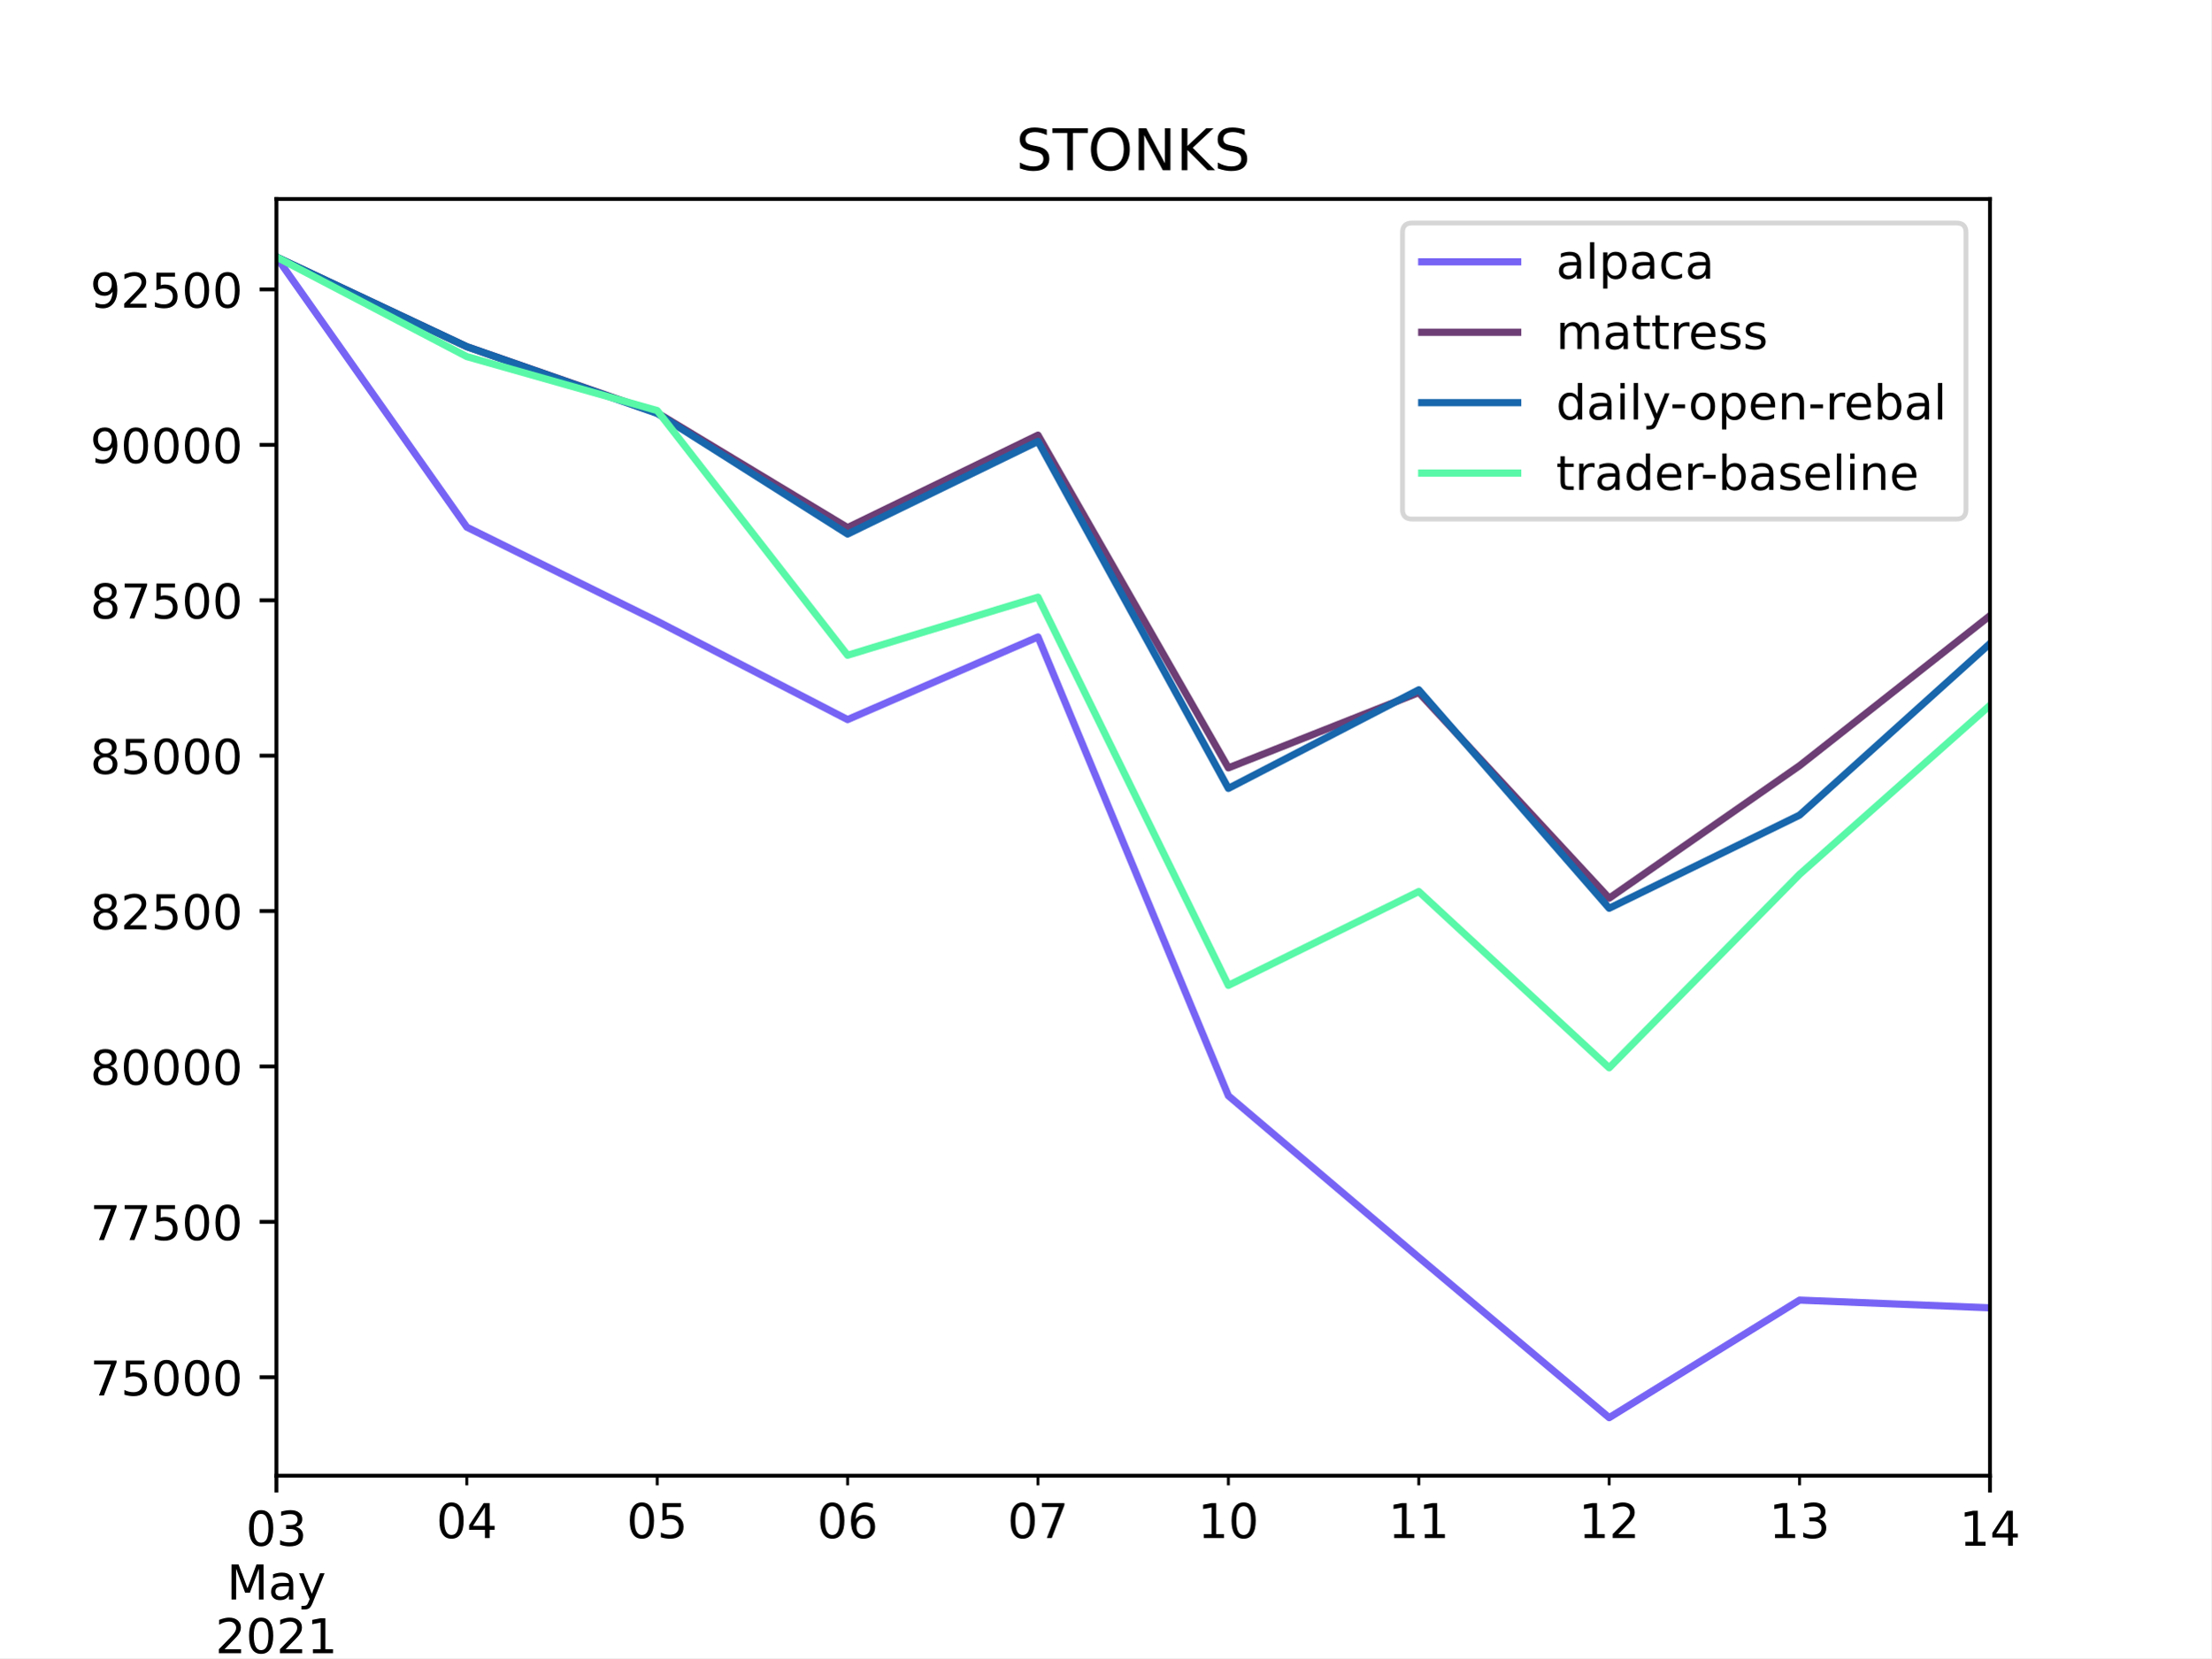
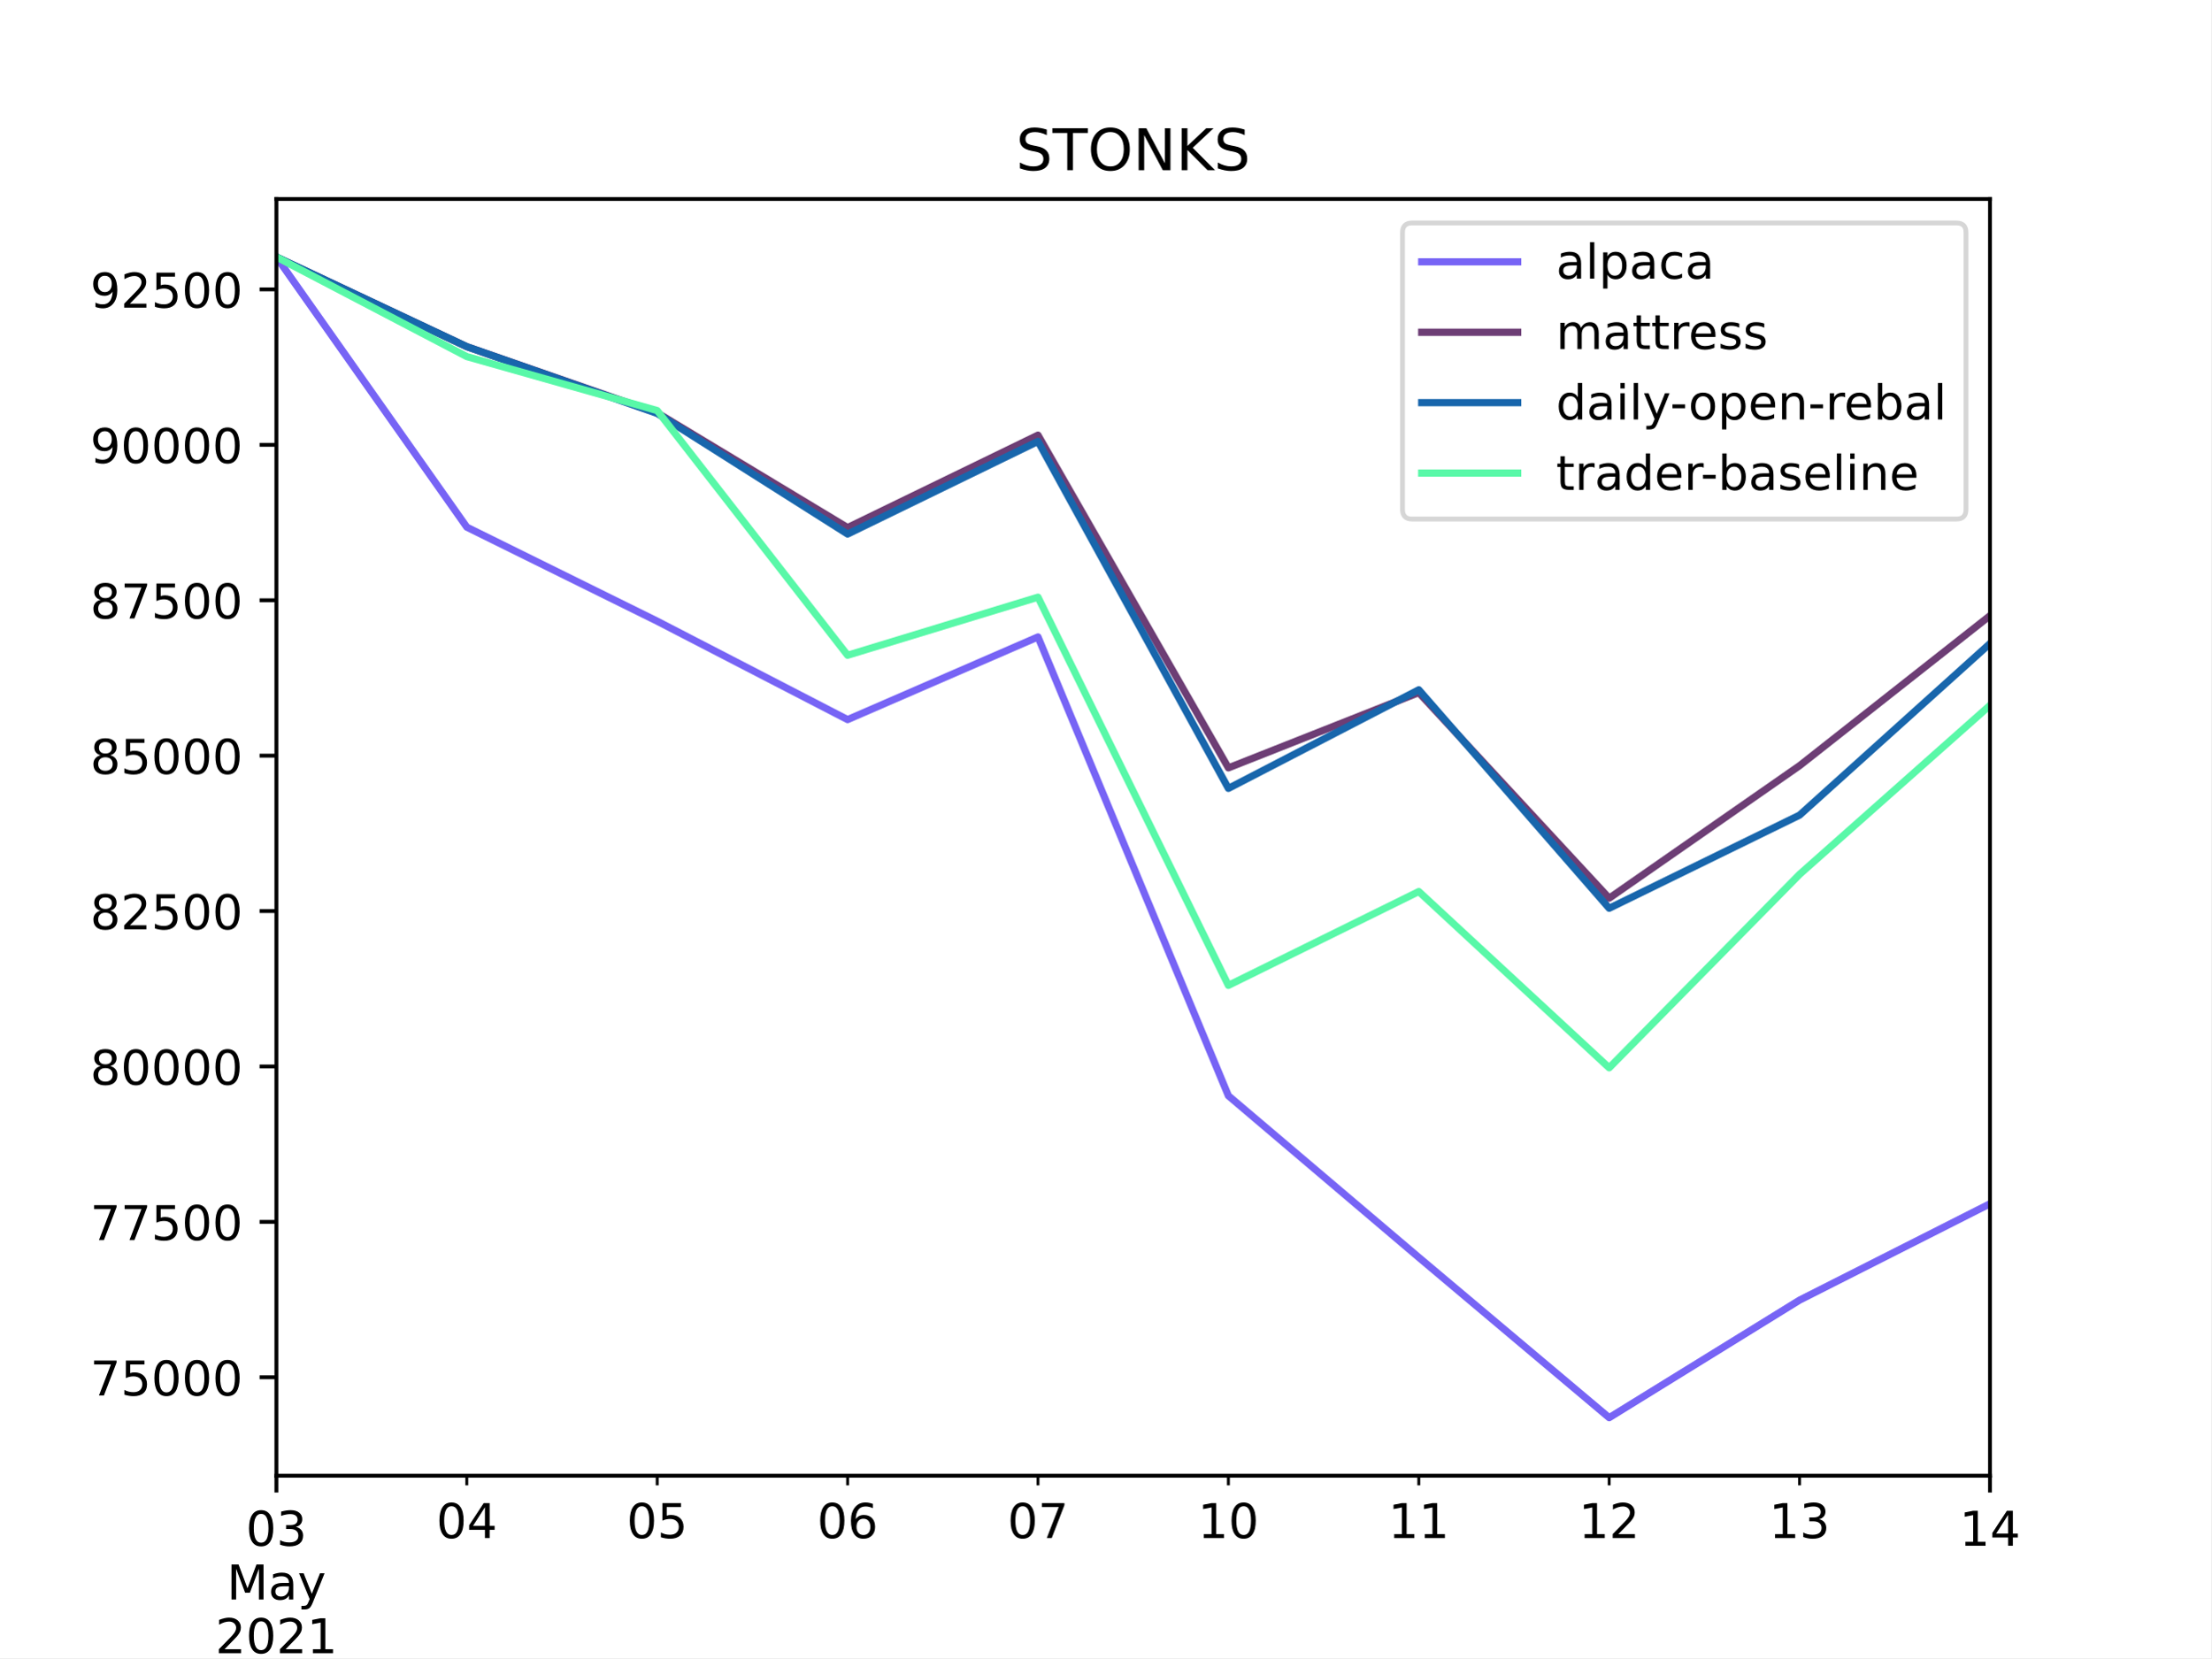
<svg xmlns="http://www.w3.org/2000/svg" xmlns:xlink="http://www.w3.org/1999/xlink" height="345.6pt" version="1.1" viewBox="0 0 460.8 345.6" width="460.8pt">
  <defs>
    <style type="text/css">*{stroke-linecap:butt;stroke-linejoin:round;}</style>
  </defs>
  <g id="figure_1">
    <g id="patch_1">
      <path d="M 0 345.6  L 460.8 345.6  L 460.8 0  L 0 0  z " style="fill:#ffffff;" />
    </g>
    <g id="axes_1">
      <g id="patch_2">
        <path d="M 57.6 307.584  L 414.72 307.584  L 414.72 41.472  L 57.6 41.472  z " style="fill:#ffffff;" />
      </g>
      <g id="matplotlib.axis_1">
        <g id="xtick_1">
          <g id="line2d_1">
            <defs>
-               <path d="M 0 0  L 0 3.5  " id="mb68e59e9f8" style="stroke:#000000;stroke-width:0.8;" />
-             </defs>
-             <g>
-               <use style="stroke:#000000;stroke-width:0.8;" x="57.6" xlink:href="#mb68e59e9f8" y="307.584" />
+               <path d="M 0 0  L 0 3.5  " id="me811b31e30" style="stroke:#000000;stroke-width:0.8;" />
+             </defs>
+             <g>
+               <use style="stroke:#000000;stroke-width:0.8;" x="57.6" xlink:href="#me811b31e30" y="307.584" />
            </g>
          </g>
          <g id="text_1">
            <g transform="translate(51.2375 322.1824)scale(0.1 -0.1)">
              <defs>
                <path d="M 2034 4250  Q 1547 4250 1301 3770  Q 1056 3291 1056 2328  Q 1056 1369 1301 889  Q 1547 409 2034 409  Q 2525 409 2770 889  Q 3016 1369 3016 2328  Q 3016 3291 2770 3770  Q 2525 4250 2034 4250  z M 2034 4750  Q 2819 4750 3233 4129  Q 3647 3509 3647 2328  Q 3647 1150 3233 529  Q 2819 -91 2034 -91  Q 1250 -91 836 529  Q 422 1150 422 2328  Q 422 3509 836 4129  Q 1250 4750 2034 4750  z " id="DejaVuSans-30" transform="scale(0.015625)" />
                <path d="M 2597 2516  Q 3050 2419 3304 2112  Q 3559 1806 3559 1356  Q 3559 666 3084 287  Q 2609 -91 1734 -91  Q 1441 -91 1130 -33  Q 819 25 488 141  L 488 750  Q 750 597 1062 519  Q 1375 441 1716 441  Q 2309 441 2620 675  Q 2931 909 2931 1356  Q 2931 1769 2642 2001  Q 2353 2234 1838 2234  L 1294 2234  L 1294 2753  L 1863 2753  Q 2328 2753 2575 2939  Q 2822 3125 2822 3475  Q 2822 3834 2567 4026  Q 2313 4219 1838 4219  Q 1578 4219 1281 4162  Q 984 4106 628 3988  L 628 4550  Q 988 4650 1302 4700  Q 1616 4750 1894 4750  Q 2613 4750 3031 4423  Q 3450 4097 3450 3541  Q 3450 3153 3228 2886  Q 3006 2619 2597 2516  z " id="DejaVuSans-33" transform="scale(0.015625)" />
              </defs>
              <use xlink:href="#DejaVuSans-30" />
              <use x="63.623" xlink:href="#DejaVuSans-33" />
            </g>
            <g transform="translate(47.2625 333.3802)scale(0.1 -0.1)">
              <defs>
                <path d="M 628 4666  L 1569 4666  L 2759 1491  L 3956 4666  L 4897 4666  L 4897 0  L 4281 0  L 4281 4097  L 3078 897  L 2444 897  L 1241 4097  L 1241 0  L 628 0  L 628 4666  z " id="DejaVuSans-4d" transform="scale(0.015625)" />
                <path d="M 2194 1759  Q 1497 1759 1228 1600  Q 959 1441 959 1056  Q 959 750 1161 570  Q 1363 391 1709 391  Q 2188 391 2477 730  Q 2766 1069 2766 1631  L 2766 1759  L 2194 1759  z M 3341 1997  L 3341 0  L 2766 0  L 2766 531  Q 2569 213 2275 61  Q 1981 -91 1556 -91  Q 1019 -91 701 211  Q 384 513 384 1019  Q 384 1609 779 1909  Q 1175 2209 1959 2209  L 2766 2209  L 2766 2266  Q 2766 2663 2505 2880  Q 2244 3097 1772 3097  Q 1472 3097 1187 3025  Q 903 2953 641 2809  L 641 3341  Q 956 3463 1253 3523  Q 1550 3584 1831 3584  Q 2591 3584 2966 3190  Q 3341 2797 3341 1997  z " id="DejaVuSans-61" transform="scale(0.015625)" />
                <path d="M 2059 -325  Q 1816 -950 1584 -1140  Q 1353 -1331 966 -1331  L 506 -1331  L 506 -850  L 844 -850  Q 1081 -850 1212 -737  Q 1344 -625 1503 -206  L 1606 56  L 191 3500  L 800 3500  L 1894 763  L 2988 3500  L 3597 3500  L 2059 -325  z " id="DejaVuSans-79" transform="scale(0.015625)" />
              </defs>
              <use xlink:href="#DejaVuSans-4d" />
              <use x="86.279" xlink:href="#DejaVuSans-61" />
              <use x="147.559" xlink:href="#DejaVuSans-79" />
            </g>
            <g transform="translate(44.875 344.5781)scale(0.1 -0.1)">
              <defs>
                <path d="M 1228 531  L 3431 531  L 3431 0  L 469 0  L 469 531  Q 828 903 1448 1529  Q 2069 2156 2228 2338  Q 2531 2678 2651 2914  Q 2772 3150 2772 3378  Q 2772 3750 2511 3984  Q 2250 4219 1831 4219  Q 1534 4219 1204 4116  Q 875 4013 500 3803  L 500 4441  Q 881 4594 1212 4672  Q 1544 4750 1819 4750  Q 2544 4750 2975 4387  Q 3406 4025 3406 3419  Q 3406 3131 3298 2873  Q 3191 2616 2906 2266  Q 2828 2175 2409 1742  Q 1991 1309 1228 531  z " id="DejaVuSans-32" transform="scale(0.015625)" />
                <path d="M 794 531  L 1825 531  L 1825 4091  L 703 3866  L 703 4441  L 1819 4666  L 2450 4666  L 2450 531  L 3481 531  L 3481 0  L 794 0  L 794 531  z " id="DejaVuSans-31" transform="scale(0.015625)" />
              </defs>
              <use xlink:href="#DejaVuSans-32" />
              <use x="63.623" xlink:href="#DejaVuSans-30" />
              <use x="127.246" xlink:href="#DejaVuSans-32" />
              <use x="190.869" xlink:href="#DejaVuSans-31" />
            </g>
          </g>
        </g>
        <g id="xtick_2">
          <g id="line2d_2">
            <g>
-               <use style="stroke:#000000;stroke-width:0.8;" x="414.72" xlink:href="#mb68e59e9f8" y="307.584" />
+               <use style="stroke:#000000;stroke-width:0.8;" x="414.72" xlink:href="#me811b31e30" y="307.584" />
            </g>
          </g>
          <g id="text_2">
            <g transform="translate(408.3575 322.1824)scale(0.1 -0.1)">
              <defs>
                <path d="M 2419 4116  L 825 1625  L 2419 1625  L 2419 4116  z M 2253 4666  L 3047 4666  L 3047 1625  L 3713 1625  L 3713 1100  L 3047 1100  L 3047 0  L 2419 0  L 2419 1100  L 313 1100  L 313 1709  L 2253 4666  z " id="DejaVuSans-34" transform="scale(0.015625)" />
              </defs>
              <use xlink:href="#DejaVuSans-31" />
              <use x="63.623" xlink:href="#DejaVuSans-34" />
            </g>
          </g>
        </g>
        <g id="xtick_3">
          <g id="line2d_3">
            <defs>
-               <path d="M 0 0  L 0 2  " id="m714d534523" style="stroke:#000000;stroke-width:0.6;" />
-             </defs>
-             <g>
-               <use style="stroke:#000000;stroke-width:0.6;" x="97.28" xlink:href="#m714d534523" y="307.584" />
+               <path d="M 0 0  L 0 2  " id="m254b91ada6" style="stroke:#000000;stroke-width:0.6;" />
+             </defs>
+             <g>
+               <use style="stroke:#000000;stroke-width:0.6;" x="97.28" xlink:href="#m254b91ada6" y="307.584" />
            </g>
          </g>
          <g id="text_3">
            <g transform="translate(90.9175 320.5824)scale(0.1 -0.1)">
              <use xlink:href="#DejaVuSans-30" />
              <use x="63.623" xlink:href="#DejaVuSans-34" />
            </g>
          </g>
        </g>
        <g id="xtick_4">
          <g id="line2d_4">
            <g>
-               <use style="stroke:#000000;stroke-width:0.6;" x="136.96" xlink:href="#m714d534523" y="307.584" />
+               <use style="stroke:#000000;stroke-width:0.6;" x="136.96" xlink:href="#m254b91ada6" y="307.584" />
            </g>
          </g>
          <g id="text_4">
            <g transform="translate(130.5975 320.5824)scale(0.1 -0.1)">
              <defs>
                <path d="M 691 4666  L 3169 4666  L 3169 4134  L 1269 4134  L 1269 2991  Q 1406 3038 1543 3061  Q 1681 3084 1819 3084  Q 2600 3084 3056 2656  Q 3513 2228 3513 1497  Q 3513 744 3044 326  Q 2575 -91 1722 -91  Q 1428 -91 1123 -41  Q 819 9 494 109  L 494 744  Q 775 591 1075 516  Q 1375 441 1709 441  Q 2250 441 2565 725  Q 2881 1009 2881 1497  Q 2881 1984 2565 2268  Q 2250 2553 1709 2553  Q 1456 2553 1204 2497  Q 953 2441 691 2322  L 691 4666  z " id="DejaVuSans-35" transform="scale(0.015625)" />
              </defs>
              <use xlink:href="#DejaVuSans-30" />
              <use x="63.623" xlink:href="#DejaVuSans-35" />
            </g>
          </g>
        </g>
        <g id="xtick_5">
          <g id="line2d_5">
            <g>
-               <use style="stroke:#000000;stroke-width:0.6;" x="176.64" xlink:href="#m714d534523" y="307.584" />
+               <use style="stroke:#000000;stroke-width:0.6;" x="176.64" xlink:href="#m254b91ada6" y="307.584" />
            </g>
          </g>
          <g id="text_5">
            <g transform="translate(170.2775 320.5824)scale(0.1 -0.1)">
              <defs>
                <path d="M 2113 2584  Q 1688 2584 1439 2293  Q 1191 2003 1191 1497  Q 1191 994 1439 701  Q 1688 409 2113 409  Q 2538 409 2786 701  Q 3034 994 3034 1497  Q 3034 2003 2786 2293  Q 2538 2584 2113 2584  z M 3366 4563  L 3366 3988  Q 3128 4100 2886 4159  Q 2644 4219 2406 4219  Q 1781 4219 1451 3797  Q 1122 3375 1075 2522  Q 1259 2794 1537 2939  Q 1816 3084 2150 3084  Q 2853 3084 3261 2657  Q 3669 2231 3669 1497  Q 3669 778 3244 343  Q 2819 -91 2113 -91  Q 1303 -91 875 529  Q 447 1150 447 2328  Q 447 3434 972 4092  Q 1497 4750 2381 4750  Q 2619 4750 2861 4703  Q 3103 4656 3366 4563  z " id="DejaVuSans-36" transform="scale(0.015625)" />
              </defs>
              <use xlink:href="#DejaVuSans-30" />
              <use x="63.623" xlink:href="#DejaVuSans-36" />
            </g>
          </g>
        </g>
        <g id="xtick_6">
          <g id="line2d_6">
            <g>
-               <use style="stroke:#000000;stroke-width:0.6;" x="216.32" xlink:href="#m714d534523" y="307.584" />
+               <use style="stroke:#000000;stroke-width:0.6;" x="216.32" xlink:href="#m254b91ada6" y="307.584" />
            </g>
          </g>
          <g id="text_6">
            <g transform="translate(209.9575 320.5824)scale(0.1 -0.1)">
              <defs>
                <path d="M 525 4666  L 3525 4666  L 3525 4397  L 1831 0  L 1172 0  L 2766 4134  L 525 4134  L 525 4666  z " id="DejaVuSans-37" transform="scale(0.015625)" />
              </defs>
              <use xlink:href="#DejaVuSans-30" />
              <use x="63.623" xlink:href="#DejaVuSans-37" />
            </g>
          </g>
        </g>
        <g id="xtick_7">
          <g id="line2d_7">
            <g>
-               <use style="stroke:#000000;stroke-width:0.6;" x="256" xlink:href="#m714d534523" y="307.584" />
+               <use style="stroke:#000000;stroke-width:0.6;" x="256" xlink:href="#m254b91ada6" y="307.584" />
            </g>
          </g>
          <g id="text_7">
            <g transform="translate(249.6375 320.5824)scale(0.1 -0.1)">
              <use xlink:href="#DejaVuSans-31" />
              <use x="63.623" xlink:href="#DejaVuSans-30" />
            </g>
          </g>
        </g>
        <g id="xtick_8">
          <g id="line2d_8">
            <g>
-               <use style="stroke:#000000;stroke-width:0.6;" x="295.68" xlink:href="#m714d534523" y="307.584" />
+               <use style="stroke:#000000;stroke-width:0.6;" x="295.68" xlink:href="#m254b91ada6" y="307.584" />
            </g>
          </g>
          <g id="text_8">
            <g transform="translate(289.3175 320.5824)scale(0.1 -0.1)">
              <use xlink:href="#DejaVuSans-31" />
              <use x="63.623" xlink:href="#DejaVuSans-31" />
            </g>
          </g>
        </g>
        <g id="xtick_9">
          <g id="line2d_9">
            <g>
-               <use style="stroke:#000000;stroke-width:0.6;" x="335.36" xlink:href="#m714d534523" y="307.584" />
+               <use style="stroke:#000000;stroke-width:0.6;" x="335.36" xlink:href="#m254b91ada6" y="307.584" />
            </g>
          </g>
          <g id="text_9">
            <g transform="translate(328.9975 320.5824)scale(0.1 -0.1)">
              <use xlink:href="#DejaVuSans-31" />
              <use x="63.623" xlink:href="#DejaVuSans-32" />
            </g>
          </g>
        </g>
        <g id="xtick_10">
          <g id="line2d_10">
            <g>
-               <use style="stroke:#000000;stroke-width:0.6;" x="375.04" xlink:href="#m714d534523" y="307.584" />
+               <use style="stroke:#000000;stroke-width:0.6;" x="375.04" xlink:href="#m254b91ada6" y="307.584" />
            </g>
          </g>
          <g id="text_10">
            <g transform="translate(368.6775 320.5824)scale(0.1 -0.1)">
              <use xlink:href="#DejaVuSans-31" />
              <use x="63.623" xlink:href="#DejaVuSans-33" />
            </g>
          </g>
        </g>
        <g id="text_11">
          <g transform="translate(224.885 358.2562)scale(0.1 -0.1)">
            <defs>
              <path d="M 2906 2969  L 2906 4863  L 3481 4863  L 3481 0  L 2906 0  L 2906 525  Q 2725 213 2448 61  Q 2172 -91 1784 -91  Q 1150 -91 751 415  Q 353 922 353 1747  Q 353 2572 751 3078  Q 1150 3584 1784 3584  Q 2172 3584 2448 3432  Q 2725 3281 2906 2969  z M 947 1747  Q 947 1113 1208 752  Q 1469 391 1925 391  Q 2381 391 2643 752  Q 2906 1113 2906 1747  Q 2906 2381 2643 2742  Q 2381 3103 1925 3103  Q 1469 3103 1208 2742  Q 947 2381 947 1747  z " id="DejaVuSans-64" transform="scale(0.015625)" />
              <path d="M 1172 4494  L 1172 3500  L 2356 3500  L 2356 3053  L 1172 3053  L 1172 1153  Q 1172 725 1289 603  Q 1406 481 1766 481  L 2356 481  L 2356 0  L 1766 0  Q 1100 0 847 248  Q 594 497 594 1153  L 594 3053  L 172 3053  L 172 3500  L 594 3500  L 594 4494  L 1172 4494  z " id="DejaVuSans-74" transform="scale(0.015625)" />
              <path d="M 3597 1894  L 3597 1613  L 953 1613  Q 991 1019 1311 708  Q 1631 397 2203 397  Q 2534 397 2845 478  Q 3156 559 3463 722  L 3463 178  Q 3153 47 2828 -22  Q 2503 -91 2169 -91  Q 1331 -91 842 396  Q 353 884 353 1716  Q 353 2575 817 3079  Q 1281 3584 2069 3584  Q 2775 3584 3186 3129  Q 3597 2675 3597 1894  z M 3022 2063  Q 3016 2534 2758 2815  Q 2500 3097 2075 3097  Q 1594 3097 1305 2825  Q 1016 2553 972 2059  L 3022 2063  z " id="DejaVuSans-65" transform="scale(0.015625)" />
            </defs>
            <use xlink:href="#DejaVuSans-64" />
            <use x="63.477" xlink:href="#DejaVuSans-61" />
            <use x="124.756" xlink:href="#DejaVuSans-74" />
            <use x="163.965" xlink:href="#DejaVuSans-65" />
          </g>
        </g>
      </g>
      <g id="matplotlib.axis_2">
        <g id="ytick_1">
          <g id="line2d_11">
            <defs>
-               <path d="M 0 0  L -3.5 0  " id="mf6eb2d9288" style="stroke:#000000;stroke-width:0.8;" />
-             </defs>
-             <g>
-               <use style="stroke:#000000;stroke-width:0.8;" x="57.6" xlink:href="#mf6eb2d9288" y="287.07" />
+               <path d="M 0 0  L -3.5 0  " id="mfec9606455" style="stroke:#000000;stroke-width:0.8;" />
+             </defs>
+             <g>
+               <use style="stroke:#000000;stroke-width:0.8;" x="57.6" xlink:href="#mfec9606455" y="287.07" />
            </g>
          </g>
          <g id="text_12">
            <g transform="translate(18.7875 290.8691)scale(0.1 -0.1)">
              <use xlink:href="#DejaVuSans-37" />
              <use x="63.623" xlink:href="#DejaVuSans-35" />
              <use x="127.246" xlink:href="#DejaVuSans-30" />
              <use x="190.869" xlink:href="#DejaVuSans-30" />
              <use x="254.492" xlink:href="#DejaVuSans-30" />
            </g>
          </g>
        </g>
        <g id="ytick_2">
          <g id="line2d_12">
            <g>
-               <use style="stroke:#000000;stroke-width:0.8;" x="57.6" xlink:href="#mf6eb2d9288" y="254.677" />
+               <use style="stroke:#000000;stroke-width:0.8;" x="57.6" xlink:href="#mfec9606455" y="254.677" />
            </g>
          </g>
          <g id="text_13">
            <g transform="translate(18.7875 258.4764)scale(0.1 -0.1)">
              <use xlink:href="#DejaVuSans-37" />
              <use x="63.623" xlink:href="#DejaVuSans-37" />
              <use x="127.246" xlink:href="#DejaVuSans-35" />
              <use x="190.869" xlink:href="#DejaVuSans-30" />
              <use x="254.492" xlink:href="#DejaVuSans-30" />
            </g>
          </g>
        </g>
        <g id="ytick_3">
          <g id="line2d_13">
            <g>
-               <use style="stroke:#000000;stroke-width:0.8;" x="57.6" xlink:href="#mf6eb2d9288" y="222.284" />
+               <use style="stroke:#000000;stroke-width:0.8;" x="57.6" xlink:href="#mfec9606455" y="222.284" />
            </g>
          </g>
          <g id="text_14">
            <g transform="translate(18.7875 226.0836)scale(0.1 -0.1)">
              <defs>
                <path d="M 2034 2216  Q 1584 2216 1326 1975  Q 1069 1734 1069 1313  Q 1069 891 1326 650  Q 1584 409 2034 409  Q 2484 409 2743 651  Q 3003 894 3003 1313  Q 3003 1734 2745 1975  Q 2488 2216 2034 2216  z M 1403 2484  Q 997 2584 770 2862  Q 544 3141 544 3541  Q 544 4100 942 4425  Q 1341 4750 2034 4750  Q 2731 4750 3128 4425  Q 3525 4100 3525 3541  Q 3525 3141 3298 2862  Q 3072 2584 2669 2484  Q 3125 2378 3379 2068  Q 3634 1759 3634 1313  Q 3634 634 3220 271  Q 2806 -91 2034 -91  Q 1263 -91 848 271  Q 434 634 434 1313  Q 434 1759 690 2068  Q 947 2378 1403 2484  z M 1172 3481  Q 1172 3119 1398 2916  Q 1625 2713 2034 2713  Q 2441 2713 2670 2916  Q 2900 3119 2900 3481  Q 2900 3844 2670 4047  Q 2441 4250 2034 4250  Q 1625 4250 1398 4047  Q 1172 3844 1172 3481  z " id="DejaVuSans-38" transform="scale(0.015625)" />
              </defs>
              <use xlink:href="#DejaVuSans-38" />
              <use x="63.623" xlink:href="#DejaVuSans-30" />
              <use x="127.246" xlink:href="#DejaVuSans-30" />
              <use x="190.869" xlink:href="#DejaVuSans-30" />
              <use x="254.492" xlink:href="#DejaVuSans-30" />
            </g>
          </g>
        </g>
        <g id="ytick_4">
          <g id="line2d_14">
            <g>
-               <use style="stroke:#000000;stroke-width:0.8;" x="57.6" xlink:href="#mf6eb2d9288" y="189.892" />
+               <use style="stroke:#000000;stroke-width:0.8;" x="57.6" xlink:href="#mfec9606455" y="189.892" />
            </g>
          </g>
          <g id="text_15">
            <g transform="translate(18.7875 193.6908)scale(0.1 -0.1)">
              <use xlink:href="#DejaVuSans-38" />
              <use x="63.623" xlink:href="#DejaVuSans-32" />
              <use x="127.246" xlink:href="#DejaVuSans-35" />
              <use x="190.869" xlink:href="#DejaVuSans-30" />
              <use x="254.492" xlink:href="#DejaVuSans-30" />
            </g>
          </g>
        </g>
        <g id="ytick_5">
          <g id="line2d_15">
            <g>
-               <use style="stroke:#000000;stroke-width:0.8;" x="57.6" xlink:href="#mf6eb2d9288" y="157.499" />
+               <use style="stroke:#000000;stroke-width:0.8;" x="57.6" xlink:href="#mfec9606455" y="157.499" />
            </g>
          </g>
          <g id="text_16">
            <g transform="translate(18.7875 161.298)scale(0.1 -0.1)">
              <use xlink:href="#DejaVuSans-38" />
              <use x="63.623" xlink:href="#DejaVuSans-35" />
              <use x="127.246" xlink:href="#DejaVuSans-30" />
              <use x="190.869" xlink:href="#DejaVuSans-30" />
              <use x="254.492" xlink:href="#DejaVuSans-30" />
            </g>
          </g>
        </g>
        <g id="ytick_6">
          <g id="line2d_16">
            <g>
-               <use style="stroke:#000000;stroke-width:0.8;" x="57.6" xlink:href="#mf6eb2d9288" y="125.106" />
+               <use style="stroke:#000000;stroke-width:0.8;" x="57.6" xlink:href="#mfec9606455" y="125.106" />
            </g>
          </g>
          <g id="text_17">
            <g transform="translate(18.7875 128.9052)scale(0.1 -0.1)">
              <use xlink:href="#DejaVuSans-38" />
              <use x="63.623" xlink:href="#DejaVuSans-37" />
              <use x="127.246" xlink:href="#DejaVuSans-35" />
              <use x="190.869" xlink:href="#DejaVuSans-30" />
              <use x="254.492" xlink:href="#DejaVuSans-30" />
            </g>
          </g>
        </g>
        <g id="ytick_7">
          <g id="line2d_17">
            <g>
-               <use style="stroke:#000000;stroke-width:0.8;" x="57.6" xlink:href="#mf6eb2d9288" y="92.713" />
+               <use style="stroke:#000000;stroke-width:0.8;" x="57.6" xlink:href="#mfec9606455" y="92.713" />
            </g>
          </g>
          <g id="text_18">
            <g transform="translate(18.7875 96.51242)scale(0.1 -0.1)">
              <defs>
                <path d="M 703 97  L 703 672  Q 941 559 1184 500  Q 1428 441 1663 441  Q 2288 441 2617 861  Q 2947 1281 2994 2138  Q 2813 1869 2534 1725  Q 2256 1581 1919 1581  Q 1219 1581 811 2004  Q 403 2428 403 3163  Q 403 3881 828 4315  Q 1253 4750 1959 4750  Q 2769 4750 3195 4129  Q 3622 3509 3622 2328  Q 3622 1225 3098 567  Q 2575 -91 1691 -91  Q 1453 -91 1209 -44  Q 966 3 703 97  z M 1959 2075  Q 2384 2075 2632 2365  Q 2881 2656 2881 3163  Q 2881 3666 2632 3958  Q 2384 4250 1959 4250  Q 1534 4250 1286 3958  Q 1038 3666 1038 3163  Q 1038 2656 1286 2365  Q 1534 2075 1959 2075  z " id="DejaVuSans-39" transform="scale(0.015625)" />
              </defs>
              <use xlink:href="#DejaVuSans-39" />
              <use x="63.623" xlink:href="#DejaVuSans-30" />
              <use x="127.246" xlink:href="#DejaVuSans-30" />
              <use x="190.869" xlink:href="#DejaVuSans-30" />
              <use x="254.492" xlink:href="#DejaVuSans-30" />
            </g>
          </g>
        </g>
        <g id="ytick_8">
          <g id="line2d_18">
            <g>
-               <use style="stroke:#000000;stroke-width:0.8;" x="57.6" xlink:href="#mf6eb2d9288" y="60.32" />
+               <use style="stroke:#000000;stroke-width:0.8;" x="57.6" xlink:href="#mfec9606455" y="60.32" />
            </g>
          </g>
          <g id="text_19">
            <g transform="translate(18.7875 64.11963)scale(0.1 -0.1)">
              <use xlink:href="#DejaVuSans-39" />
              <use x="63.623" xlink:href="#DejaVuSans-32" />
              <use x="127.246" xlink:href="#DejaVuSans-35" />
              <use x="190.869" xlink:href="#DejaVuSans-30" />
              <use x="254.492" xlink:href="#DejaVuSans-30" />
            </g>
          </g>
        </g>
      </g>
      <g id="line2d_19">
-         <path clip-path="url(#paa3dde4a65)" d="M 57.6 53.568  L 97.28 109.87  L 136.96 129.472  L 176.64 149.986  L 216.32 132.754  L 256 228.394  L 295.68 262.084  L 335.36 295.488  L 375.04 270.985  L 414.72 272.597  " style="fill:none;stroke:#7764f5;stroke-linecap:square;stroke-width:1.5;" />
+         <path clip-path="url(#p1ca2735c1a)" d="M 57.6 53.568  L 97.28 109.87  L 136.96 129.472  L 176.64 149.986  L 216.32 132.754  L 256 228.394  L 295.68 262.084  L 335.36 295.488  L 375.04 270.985  L 414.72 250.9  " style="fill:none;stroke:#7764f5;stroke-linecap:square;stroke-width:1.5;" />
      </g>
      <g id="line2d_20">
-         <path clip-path="url(#paa3dde4a65)" d="M 57.6 53.568  L 97.28 72.257  L 136.96 86.04  L 176.64 109.964  L 216.32 90.693  L 256 160.047  L 295.68 144.359  L 335.36 187.211  L 375.04 159.589  L 414.72 128.326  " style="fill:none;stroke:#6d3e75;stroke-linecap:square;stroke-width:1.5;" />
+         <path clip-path="url(#p1ca2735c1a)" d="M 57.6 53.568  L 97.28 72.257  L 136.96 86.04  L 176.64 109.964  L 216.32 90.693  L 256 160.047  L 295.68 144.359  L 335.36 187.211  L 375.04 159.589  L 414.72 128.326  " style="fill:none;stroke:#6d3e75;stroke-linecap:square;stroke-width:1.5;" />
      </g>
      <g id="line2d_21">
-         <path clip-path="url(#paa3dde4a65)" d="M 57.6 53.568  L 97.28 72.25  L 136.96 86.168  L 176.64 111.309  L 216.32 91.994  L 256 164.325  L 295.68 143.771  L 335.36 189.31  L 375.04 169.895  L 414.72 134.136  " style="fill:none;stroke:#1866ac;stroke-linecap:square;stroke-width:1.5;" />
+         <path clip-path="url(#p1ca2735c1a)" d="M 57.6 53.568  L 97.28 72.25  L 136.96 86.168  L 176.64 111.309  L 216.32 91.994  L 256 164.325  L 295.68 143.771  L 335.36 189.31  L 375.04 169.895  L 414.72 134.136  " style="fill:none;stroke:#1866ac;stroke-linecap:square;stroke-width:1.5;" />
      </g>
      <g id="line2d_22">
-         <path clip-path="url(#paa3dde4a65)" d="M 57.6 53.568  L 97.28 74.32  L 136.96 85.569  L 176.64 136.573  L 216.32 124.471  L 256 205.384  L 295.68 185.825  L 335.36 222.566  L 375.04 182.236  L 414.72 147.014  " style="fill:none;stroke:#59f8a8;stroke-linecap:square;stroke-width:1.5;" />
+         <path clip-path="url(#p1ca2735c1a)" d="M 57.6 53.568  L 97.28 74.32  L 136.96 85.569  L 176.64 136.573  L 216.32 124.471  L 256 205.384  L 295.68 185.825  L 335.36 222.566  L 375.04 182.236  L 414.72 147.014  " style="fill:none;stroke:#59f8a8;stroke-linecap:square;stroke-width:1.5;" />
      </g>
      <g id="patch_3">
        <path d="M 57.6 307.584  L 57.6 41.472  " style="fill:none;stroke:#000000;stroke-linecap:square;stroke-linejoin:miter;stroke-width:0.8;" />
      </g>
      <g id="patch_4">
        <path d="M 414.72 307.584  L 414.72 41.472  " style="fill:none;stroke:#000000;stroke-linecap:square;stroke-linejoin:miter;stroke-width:0.8;" />
      </g>
      <g id="patch_5">
        <path d="M 57.6 307.584  L 414.72 307.584  " style="fill:none;stroke:#000000;stroke-linecap:square;stroke-linejoin:miter;stroke-width:0.8;" />
      </g>
      <g id="patch_6">
        <path d="M 57.6 41.472  L 414.72 41.472  " style="fill:none;stroke:#000000;stroke-linecap:square;stroke-linejoin:miter;stroke-width:0.8;" />
      </g>
      <g id="text_20">
        <g transform="translate(211.7306 35.472)scale(0.12 -0.12)">
          <defs>
            <path d="M 3425 4513  L 3425 3897  Q 3066 4069 2747 4153  Q 2428 4238 2131 4238  Q 1616 4238 1336 4038  Q 1056 3838 1056 3469  Q 1056 3159 1242 3001  Q 1428 2844 1947 2747  L 2328 2669  Q 3034 2534 3370 2195  Q 3706 1856 3706 1288  Q 3706 609 3251 259  Q 2797 -91 1919 -91  Q 1588 -91 1214 -16  Q 841 59 441 206  L 441 856  Q 825 641 1194 531  Q 1563 422 1919 422  Q 2459 422 2753 634  Q 3047 847 3047 1241  Q 3047 1584 2836 1778  Q 2625 1972 2144 2069  L 1759 2144  Q 1053 2284 737 2584  Q 422 2884 422 3419  Q 422 4038 858 4394  Q 1294 4750 2059 4750  Q 2388 4750 2728 4690  Q 3069 4631 3425 4513  z " id="DejaVuSans-53" transform="scale(0.015625)" />
            <path d="M -19 4666  L 3928 4666  L 3928 4134  L 2272 4134  L 2272 0  L 1638 0  L 1638 4134  L -19 4134  L -19 4666  z " id="DejaVuSans-54" transform="scale(0.015625)" />
            <path d="M 2522 4238  Q 1834 4238 1429 3725  Q 1025 3213 1025 2328  Q 1025 1447 1429 934  Q 1834 422 2522 422  Q 3209 422 3611 934  Q 4013 1447 4013 2328  Q 4013 3213 3611 3725  Q 3209 4238 2522 4238  z M 2522 4750  Q 3503 4750 4090 4092  Q 4678 3434 4678 2328  Q 4678 1225 4090 567  Q 3503 -91 2522 -91  Q 1538 -91 948 565  Q 359 1222 359 2328  Q 359 3434 948 4092  Q 1538 4750 2522 4750  z " id="DejaVuSans-4f" transform="scale(0.015625)" />
            <path d="M 628 4666  L 1478 4666  L 3547 763  L 3547 4666  L 4159 4666  L 4159 0  L 3309 0  L 1241 3903  L 1241 0  L 628 0  L 628 4666  z " id="DejaVuSans-4e" transform="scale(0.015625)" />
            <path d="M 628 4666  L 1259 4666  L 1259 2694  L 3353 4666  L 4166 4666  L 1850 2491  L 4331 0  L 3500 0  L 1259 2247  L 1259 0  L 628 0  L 628 4666  z " id="DejaVuSans-4b" transform="scale(0.015625)" />
          </defs>
          <use xlink:href="#DejaVuSans-53" />
          <use x="63.477" xlink:href="#DejaVuSans-54" />
          <use x="124.561" xlink:href="#DejaVuSans-4f" />
          <use x="203.271" xlink:href="#DejaVuSans-4e" />
          <use x="278.076" xlink:href="#DejaVuSans-4b" />
          <use x="343.652" xlink:href="#DejaVuSans-53" />
        </g>
      </g>
      <g id="legend_1">
        <g id="patch_7">
          <path d="M 294.289 108.184  L 407.72 108.184  Q 409.72 108.184 409.72 106.184  L 409.72 48.472  Q 409.72 46.472 407.72 46.472  L 294.289 46.472  Q 292.289 46.472 292.289 48.472  L 292.289 106.184  Q 292.289 108.184 294.289 108.184  z " style="fill:#ffffff;opacity:0.8;stroke:#cccccc;stroke-linejoin:miter;" />
        </g>
        <g id="line2d_23">
          <path d="M 296.289 54.57  L 316.289 54.57  " style="fill:none;stroke:#7764f5;stroke-linecap:square;stroke-width:1.5;" />
        </g>
        <g id="line2d_24" />
        <g id="text_21">
          <g transform="translate(324.2887 58.07044)scale(0.1 -0.1)">
            <defs>
              <path d="M 603 4863  L 1178 4863  L 1178 0  L 603 0  L 603 4863  z " id="DejaVuSans-6c" transform="scale(0.015625)" />
              <path d="M 1159 525  L 1159 -1331  L 581 -1331  L 581 3500  L 1159 3500  L 1159 2969  Q 1341 3281 1617 3432  Q 1894 3584 2278 3584  Q 2916 3584 3314 3078  Q 3713 2572 3713 1747  Q 3713 922 3314 415  Q 2916 -91 2278 -91  Q 1894 -91 1617 61  Q 1341 213 1159 525  z M 3116 1747  Q 3116 2381 2855 2742  Q 2594 3103 2138 3103  Q 1681 3103 1420 2742  Q 1159 2381 1159 1747  Q 1159 1113 1420 752  Q 1681 391 2138 391  Q 2594 391 2855 752  Q 3116 1113 3116 1747  z " id="DejaVuSans-70" transform="scale(0.015625)" />
              <path d="M 3122 3366  L 3122 2828  Q 2878 2963 2633 3030  Q 2388 3097 2138 3097  Q 1578 3097 1268 2742  Q 959 2388 959 1747  Q 959 1106 1268 751  Q 1578 397 2138 397  Q 2388 397 2633 464  Q 2878 531 3122 666  L 3122 134  Q 2881 22 2623 -34  Q 2366 -91 2075 -91  Q 1284 -91 818 406  Q 353 903 353 1747  Q 353 2603 823 3093  Q 1294 3584 2113 3584  Q 2378 3584 2631 3529  Q 2884 3475 3122 3366  z " id="DejaVuSans-63" transform="scale(0.015625)" />
            </defs>
            <use xlink:href="#DejaVuSans-61" />
            <use x="61.279" xlink:href="#DejaVuSans-6c" />
            <use x="89.062" xlink:href="#DejaVuSans-70" />
            <use x="152.539" xlink:href="#DejaVuSans-61" />
            <use x="213.818" xlink:href="#DejaVuSans-63" />
            <use x="268.799" xlink:href="#DejaVuSans-61" />
          </g>
        </g>
        <g id="line2d_25">
          <path d="M 296.289 69.249  L 316.289 69.249  " style="fill:none;stroke:#6d3e75;stroke-linecap:square;stroke-width:1.5;" />
        </g>
        <g id="line2d_26" />
        <g id="text_22">
          <g transform="translate(324.2887 72.74856)scale(0.1 -0.1)">
            <defs>
              <path d="M 3328 2828  Q 3544 3216 3844 3400  Q 4144 3584 4550 3584  Q 5097 3584 5394 3201  Q 5691 2819 5691 2113  L 5691 0  L 5113 0  L 5113 2094  Q 5113 2597 4934 2840  Q 4756 3084 4391 3084  Q 3944 3084 3684 2787  Q 3425 2491 3425 1978  L 3425 0  L 2847 0  L 2847 2094  Q 2847 2600 2669 2842  Q 2491 3084 2119 3084  Q 1678 3084 1418 2786  Q 1159 2488 1159 1978  L 1159 0  L 581 0  L 581 3500  L 1159 3500  L 1159 2956  Q 1356 3278 1631 3431  Q 1906 3584 2284 3584  Q 2666 3584 2933 3390  Q 3200 3197 3328 2828  z " id="DejaVuSans-6d" transform="scale(0.015625)" />
              <path d="M 2631 2963  Q 2534 3019 2420 3045  Q 2306 3072 2169 3072  Q 1681 3072 1420 2755  Q 1159 2438 1159 1844  L 1159 0  L 581 0  L 581 3500  L 1159 3500  L 1159 2956  Q 1341 3275 1631 3429  Q 1922 3584 2338 3584  Q 2397 3584 2469 3576  Q 2541 3569 2628 3553  L 2631 2963  z " id="DejaVuSans-72" transform="scale(0.015625)" />
              <path d="M 2834 3397  L 2834 2853  Q 2591 2978 2328 3040  Q 2066 3103 1784 3103  Q 1356 3103 1142 2972  Q 928 2841 928 2578  Q 928 2378 1081 2264  Q 1234 2150 1697 2047  L 1894 2003  Q 2506 1872 2764 1633  Q 3022 1394 3022 966  Q 3022 478 2636 193  Q 2250 -91 1575 -91  Q 1294 -91 989 -36  Q 684 19 347 128  L 347 722  Q 666 556 975 473  Q 1284 391 1588 391  Q 1994 391 2212 530  Q 2431 669 2431 922  Q 2431 1156 2273 1281  Q 2116 1406 1581 1522  L 1381 1569  Q 847 1681 609 1914  Q 372 2147 372 2553  Q 372 3047 722 3315  Q 1072 3584 1716 3584  Q 2034 3584 2315 3537  Q 2597 3491 2834 3397  z " id="DejaVuSans-73" transform="scale(0.015625)" />
            </defs>
            <use xlink:href="#DejaVuSans-6d" />
            <use x="97.412" xlink:href="#DejaVuSans-61" />
            <use x="158.691" xlink:href="#DejaVuSans-74" />
            <use x="197.9" xlink:href="#DejaVuSans-74" />
            <use x="237.109" xlink:href="#DejaVuSans-72" />
            <use x="275.973" xlink:href="#DejaVuSans-65" />
            <use x="337.496" xlink:href="#DejaVuSans-73" />
            <use x="389.596" xlink:href="#DejaVuSans-73" />
          </g>
        </g>
        <g id="line2d_27">
          <path d="M 296.289 83.927  L 316.289 83.927  " style="fill:none;stroke:#1866ac;stroke-linecap:square;stroke-width:1.5;" />
        </g>
        <g id="line2d_28" />
        <g id="text_23">
          <g transform="translate(324.2887 87.42669)scale(0.1 -0.1)">
            <defs>
              <path d="M 603 3500  L 1178 3500  L 1178 0  L 603 0  L 603 3500  z M 603 4863  L 1178 4863  L 1178 4134  L 603 4134  L 603 4863  z " id="DejaVuSans-69" transform="scale(0.015625)" />
              <path d="M 313 2009  L 1997 2009  L 1997 1497  L 313 1497  L 313 2009  z " id="DejaVuSans-2d" transform="scale(0.015625)" />
              <path d="M 1959 3097  Q 1497 3097 1228 2736  Q 959 2375 959 1747  Q 959 1119 1226 758  Q 1494 397 1959 397  Q 2419 397 2687 759  Q 2956 1122 2956 1747  Q 2956 2369 2687 2733  Q 2419 3097 1959 3097  z M 1959 3584  Q 2709 3584 3137 3096  Q 3566 2609 3566 1747  Q 3566 888 3137 398  Q 2709 -91 1959 -91  Q 1206 -91 779 398  Q 353 888 353 1747  Q 353 2609 779 3096  Q 1206 3584 1959 3584  z " id="DejaVuSans-6f" transform="scale(0.015625)" />
              <path d="M 3513 2113  L 3513 0  L 2938 0  L 2938 2094  Q 2938 2591 2744 2837  Q 2550 3084 2163 3084  Q 1697 3084 1428 2787  Q 1159 2491 1159 1978  L 1159 0  L 581 0  L 581 3500  L 1159 3500  L 1159 2956  Q 1366 3272 1645 3428  Q 1925 3584 2291 3584  Q 2894 3584 3203 3211  Q 3513 2838 3513 2113  z " id="DejaVuSans-6e" transform="scale(0.015625)" />
              <path d="M 3116 1747  Q 3116 2381 2855 2742  Q 2594 3103 2138 3103  Q 1681 3103 1420 2742  Q 1159 2381 1159 1747  Q 1159 1113 1420 752  Q 1681 391 2138 391  Q 2594 391 2855 752  Q 3116 1113 3116 1747  z M 1159 2969  Q 1341 3281 1617 3432  Q 1894 3584 2278 3584  Q 2916 3584 3314 3078  Q 3713 2572 3713 1747  Q 3713 922 3314 415  Q 2916 -91 2278 -91  Q 1894 -91 1617 61  Q 1341 213 1159 525  L 1159 0  L 581 0  L 581 4863  L 1159 4863  L 1159 2969  z " id="DejaVuSans-62" transform="scale(0.015625)" />
            </defs>
            <use xlink:href="#DejaVuSans-64" />
            <use x="63.477" xlink:href="#DejaVuSans-61" />
            <use x="124.756" xlink:href="#DejaVuSans-69" />
            <use x="152.539" xlink:href="#DejaVuSans-6c" />
            <use x="180.322" xlink:href="#DejaVuSans-79" />
            <use x="237.752" xlink:href="#DejaVuSans-2d" />
            <use x="275.711" xlink:href="#DejaVuSans-6f" />
            <use x="336.893" xlink:href="#DejaVuSans-70" />
            <use x="400.369" xlink:href="#DejaVuSans-65" />
            <use x="461.893" xlink:href="#DejaVuSans-6e" />
            <use x="525.271" xlink:href="#DejaVuSans-2d" />
            <use x="561.355" xlink:href="#DejaVuSans-72" />
            <use x="600.219" xlink:href="#DejaVuSans-65" />
            <use x="661.742" xlink:href="#DejaVuSans-62" />
            <use x="725.219" xlink:href="#DejaVuSans-61" />
            <use x="786.498" xlink:href="#DejaVuSans-6c" />
          </g>
        </g>
        <g id="line2d_29">
          <path d="M 296.289 98.605  L 316.289 98.605  " style="fill:none;stroke:#59f8a8;stroke-linecap:square;stroke-width:1.5;" />
        </g>
        <g id="line2d_30" />
        <g id="text_24">
          <g transform="translate(324.2887 102.1048)scale(0.1 -0.1)">
            <use xlink:href="#DejaVuSans-74" />
            <use x="39.209" xlink:href="#DejaVuSans-72" />
            <use x="80.322" xlink:href="#DejaVuSans-61" />
            <use x="141.602" xlink:href="#DejaVuSans-64" />
            <use x="205.078" xlink:href="#DejaVuSans-65" />
            <use x="266.602" xlink:href="#DejaVuSans-72" />
            <use x="301.34" xlink:href="#DejaVuSans-2d" />
            <use x="337.424" xlink:href="#DejaVuSans-62" />
            <use x="400.9" xlink:href="#DejaVuSans-61" />
            <use x="462.18" xlink:href="#DejaVuSans-73" />
            <use x="514.279" xlink:href="#DejaVuSans-65" />
            <use x="575.803" xlink:href="#DejaVuSans-6c" />
            <use x="603.586" xlink:href="#DejaVuSans-69" />
            <use x="631.369" xlink:href="#DejaVuSans-6e" />
            <use x="694.748" xlink:href="#DejaVuSans-65" />
          </g>
        </g>
      </g>
    </g>
  </g>
  <defs>
-     <clipPath id="paa3dde4a65">
+     <clipPath id="p1ca2735c1a">
      <rect height="266.112" width="357.12" x="57.6" y="41.472" />
    </clipPath>
  </defs>
</svg>
